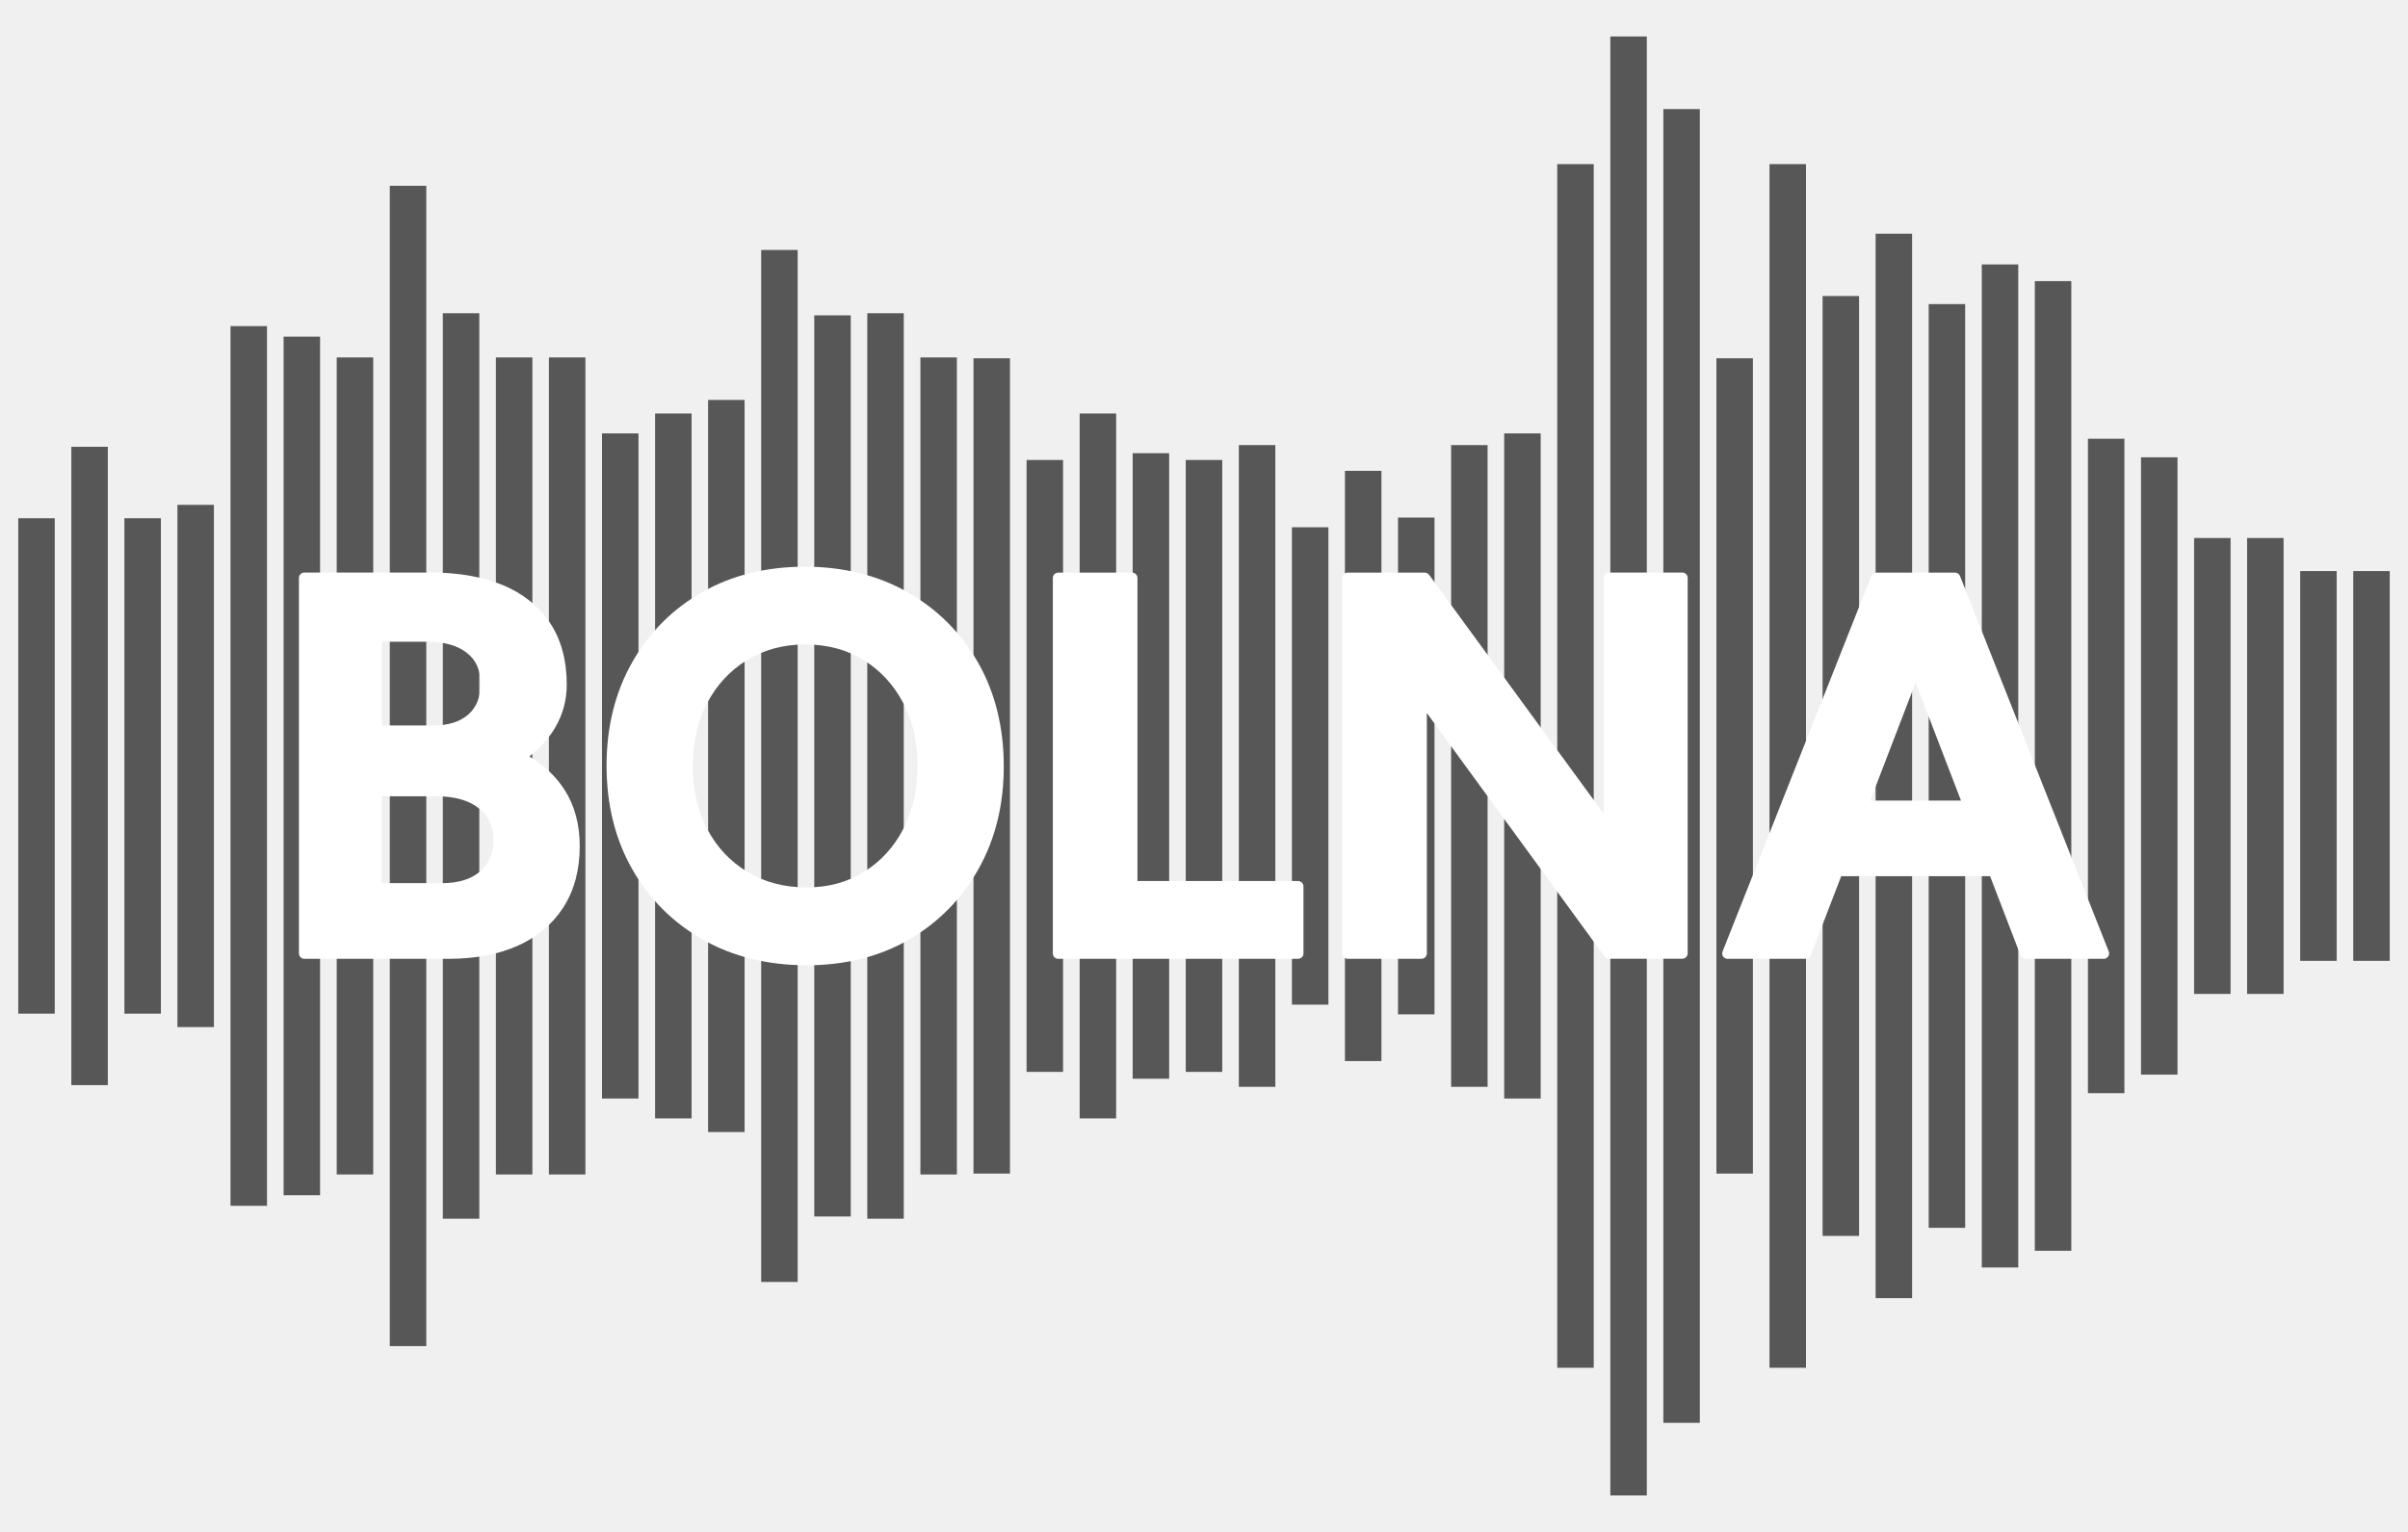
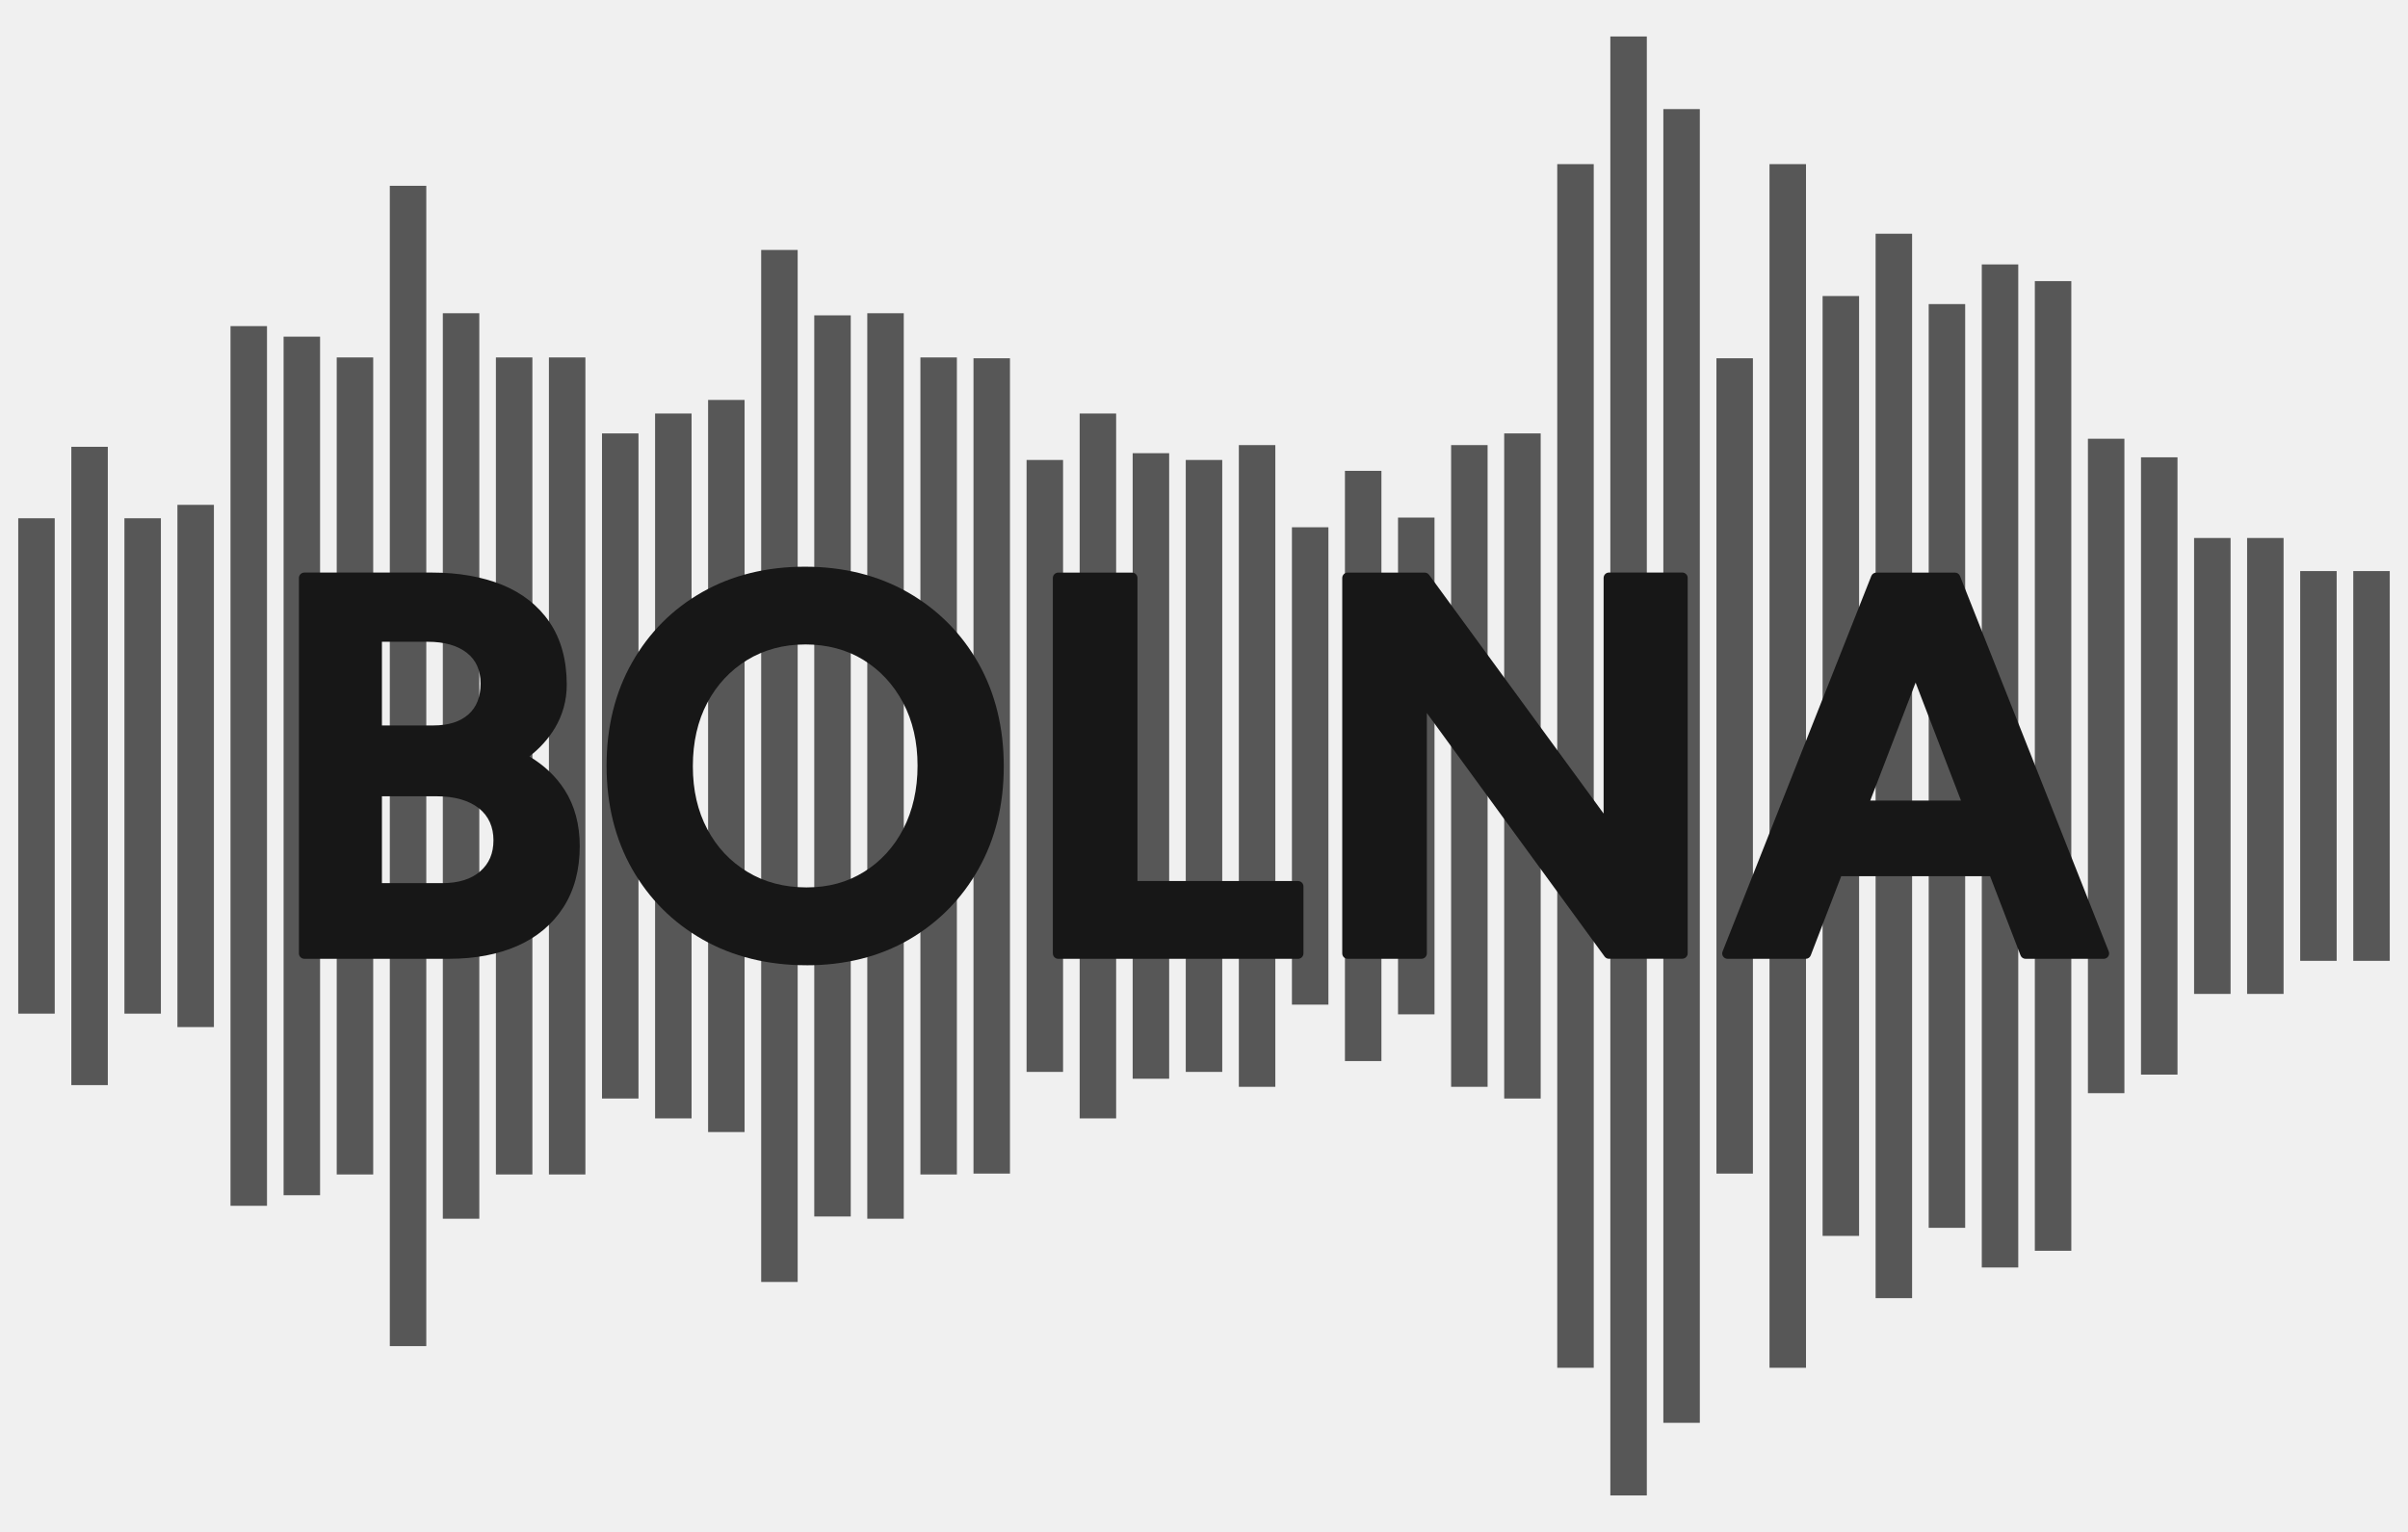
<svg xmlns="http://www.w3.org/2000/svg" width="66" height="42" viewBox="0 0 66 42" fill="none">
  <path d="M1 14.209V27.791" stroke="#575757" strokeWidth="0.591" strokeMiterlimit="10" strokeLinecap="round" />
  <path d="M2.455 12.25V29.75" stroke="#575757" strokeWidth="0.591" strokeMiterlimit="10" strokeLinecap="round" />
  <path d="M3.91 14.209V27.791" stroke="#575757" strokeWidth="0.591" strokeMiterlimit="10" strokeLinecap="round" />
  <path d="M5.363 13.841V28.159" stroke="#575757" strokeWidth="0.591" strokeMiterlimit="10" strokeLinecap="round" />
  <path d="M6.818 8.941V33.059" stroke="#575757" strokeWidth="0.591" strokeMiterlimit="10" strokeLinecap="round" />
  <path d="M8.273 9.23V32.769" stroke="#575757" strokeWidth="0.591" strokeMiterlimit="10" strokeLinecap="round" />
  <path d="M9.729 9.8V32.2" stroke="#575757" strokeWidth="0.591" strokeMiterlimit="10" strokeLinecap="round" />
  <path d="M11.184 5.094V36.906" stroke="#575757" strokeWidth="0.591" strokeMiterlimit="10" strokeLinecap="round" />
  <path d="M12.637 8.588V33.413" stroke="#575757" strokeWidth="0.591" strokeMiterlimit="10" strokeLinecap="round" />
  <path d="M14.092 9.8V32.2" stroke="#575757" strokeWidth="0.591" strokeMiterlimit="10" strokeLinecap="round" />
  <path d="M15.545 9.8V32.2" stroke="#575757" strokeWidth="0.591" strokeMiterlimit="10" strokeLinecap="round" />
  <path d="M17 11.883V30.118" stroke="#575757" strokeWidth="0.591" strokeMiterlimit="10" strokeLinecap="round" />
  <path d="M18.455 11.337V30.663" stroke="#575757" strokeWidth="0.591" strokeMiterlimit="10" strokeLinecap="round" />
  <path d="M19.908 10.965V31.037" stroke="#575757" strokeWidth="0.591" strokeMiterlimit="10" strokeLinecap="round" />
  <path d="M21.363 6.853V35.147" stroke="#575757" strokeWidth="0.591" strokeMiterlimit="10" strokeLinecap="round" />
  <path d="M22.818 8.646V33.352" stroke="#575757" strokeWidth="0.591" strokeMiterlimit="10" strokeLinecap="round" />
  <path d="M24.271 8.588V33.413" stroke="#575757" strokeWidth="0.591" strokeMiterlimit="10" strokeLinecap="round" />
  <path d="M25.727 9.8V32.2" stroke="#575757" strokeWidth="0.591" strokeMiterlimit="10" strokeLinecap="round" />
  <path d="M27.182 9.823V32.176" stroke="#575757" strokeWidth="0.591" strokeMiterlimit="10" strokeLinecap="round" />
  <path d="M28.637 12.611V29.388" stroke="#575757" strokeWidth="0.591" strokeMiterlimit="10" strokeLinecap="round" />
  <path d="M30.092 11.337V30.663" stroke="#575757" strokeWidth="0.591" strokeMiterlimit="10" strokeLinecap="round" />
  <path d="M31.545 12.425V29.575" stroke="#575757" strokeWidth="0.591" strokeMiterlimit="10" strokeLinecap="round" />
  <path d="M33 12.611V29.388" stroke="#575757" strokeWidth="0.591" strokeMiterlimit="10" strokeLinecap="round" />
  <path d="M34.455 12.203V29.797" stroke="#575757" strokeWidth="0.591" strokeMiterlimit="10" strokeLinecap="round" />
  <path d="M35.91 14.456V27.544" stroke="#575757" strokeWidth="0.591" strokeMiterlimit="10" strokeLinecap="round" />
  <path d="M37.363 12.909V29.091" stroke="#575757" strokeWidth="0.591" strokeMiterlimit="10" strokeLinecap="round" />
  <path d="M38.818 14.19V27.81" stroke="#575757" strokeWidth="0.591" strokeMiterlimit="10" strokeLinecap="round" />
  <path d="M40.273 12.203V29.797" stroke="#575757" strokeWidth="0.591" strokeMiterlimit="10" strokeLinecap="round" />
  <path d="M41.728 11.883V30.118" stroke="#575757" strokeWidth="0.591" strokeMiterlimit="10" strokeLinecap="round" />
  <path d="M43.182 4.5V37.5" stroke="#575757" strokeWidth="0.591" strokeMiterlimit="10" strokeLinecap="round" />
  <path d="M44.637 1V41" stroke="#575757" strokeWidth="0.591" strokeMiterlimit="10" strokeLinecap="round" />
  <path d="M46.09 2.991V39.009" stroke="#575757" strokeWidth="0.591" strokeMiterlimit="10" strokeLinecap="round" />
  <path d="M47.545 9.823V32.176" stroke="#575757" strokeWidth="0.591" strokeMiterlimit="10" strokeLinecap="round" />
  <path d="M49 4.5V37.5" stroke="#575757" strokeWidth="0.591" strokeMiterlimit="10" strokeLinecap="round" />
  <path d="M50.455 8.116V33.884" stroke="#575757" strokeWidth="0.591" strokeMiterlimit="10" strokeLinecap="round" />
  <path d="M51.908 6.408V35.591" stroke="#575757" strokeWidth="0.591" strokeMiterlimit="10" strokeLinecap="round" />
  <path d="M53.363 8.337V33.663" stroke="#575757" strokeWidth="0.591" strokeMiterlimit="10" strokeLinecap="round" />
  <path d="M54.818 7.25V34.75" stroke="#575757" strokeWidth="0.591" strokeMiterlimit="10" strokeLinecap="round" />
  <path d="M56.272 7.707V34.292" stroke="#575757" strokeWidth="0.591" strokeMiterlimit="10" strokeLinecap="round" />
  <path d="M57.727 12.029V29.971" stroke="#575757" strokeWidth="0.591" strokeMiterlimit="10" strokeLinecap="round" />
  <path d="M59.182 12.538V29.462" stroke="#575757" strokeWidth="0.591" strokeMiterlimit="10" strokeLinecap="round" />
  <path d="M60.637 14.75V27.25" stroke="#575757" strokeWidth="0.591" strokeMiterlimit="10" strokeLinecap="round" />
  <path d="M62.09 14.75V27.25" stroke="#575757" strokeWidth="0.591" strokeMiterlimit="10" strokeLinecap="round" />
  <path d="M63.545 15.657V26.343" stroke="#575757" strokeWidth="0.591" strokeMiterlimit="10" strokeLinecap="round" />
  <path d="M65 15.657V26.343" stroke="#575757" strokeWidth="0.591" strokeMiterlimit="10" strokeLinecap="round" />
-   <path d="M8.341 26.287C8.26 26.287 8.193 26.22 8.193 26.139V15.845C8.193 15.764 8.26 15.698 8.341 15.698H11.842C12.567 15.698 13.211 15.812 13.759 16.032C14.316 16.259 14.756 16.606 15.066 17.064C15.376 17.523 15.534 18.098 15.534 18.772C15.534 19.198 15.425 19.597 15.211 19.957C15.035 20.251 14.8 20.513 14.509 20.739C14.915 20.981 15.239 21.288 15.475 21.656C15.75 22.085 15.89 22.604 15.89 23.198C15.89 23.851 15.738 24.417 15.438 24.881C15.138 25.344 14.713 25.7 14.177 25.935C13.648 26.167 13.022 26.287 12.316 26.287H8.343H8.341ZM12.122 24.213C12.565 24.213 12.915 24.104 13.162 23.889C13.406 23.676 13.525 23.398 13.525 23.037C13.525 22.675 13.394 22.372 13.124 22.159C12.846 21.941 12.455 21.831 11.96 21.831H10.468V24.213H12.122ZM11.886 19.889C12.291 19.889 12.61 19.788 12.837 19.588C13.062 19.389 13.171 19.113 13.171 18.742C13.171 18.372 13.05 18.1 12.799 17.901C12.542 17.698 12.18 17.595 11.723 17.595H10.468V19.889H11.886Z" fill="white" />
-   <path d="M22.106 26.464C21.041 26.464 20.086 26.227 19.263 25.761C18.44 25.293 17.789 24.642 17.324 23.822C16.86 23.005 16.625 22.053 16.625 20.993C16.625 19.933 16.86 18.981 17.324 18.164C17.787 17.345 18.434 16.696 19.248 16.233C20.061 15.771 21.006 15.537 22.062 15.537C23.118 15.537 24.066 15.774 24.883 16.24C25.7 16.708 26.35 17.359 26.814 18.178C27.277 18.996 27.512 19.949 27.512 21.008C27.512 22.067 27.28 23.005 26.821 23.822C26.362 24.642 25.719 25.293 24.913 25.761C24.106 26.228 23.161 26.465 22.106 26.465V26.464ZM22.062 17.669C21.473 17.669 20.939 17.814 20.477 18.096C20.015 18.38 19.647 18.774 19.386 19.268C19.123 19.764 18.99 20.349 18.99 21.008C18.99 21.666 19.123 22.237 19.386 22.733C19.647 23.227 20.016 23.621 20.485 23.903C20.951 24.187 21.496 24.33 22.106 24.33C22.716 24.33 23.226 24.186 23.682 23.903C24.139 23.619 24.502 23.224 24.759 22.725C25.017 22.224 25.149 21.642 25.149 20.991C25.149 20.341 25.016 19.762 24.753 19.267C24.492 18.772 24.127 18.378 23.669 18.095C23.213 17.812 22.672 17.668 22.064 17.668L22.062 17.669Z" fill="white" />
-   <path d="M29.005 26.288C28.924 26.288 28.857 26.221 28.857 26.14V15.846C28.857 15.765 28.924 15.699 29.005 15.699H31.029C31.11 15.699 31.176 15.765 31.176 15.846V24.155H35.578C35.659 24.155 35.726 24.221 35.726 24.302V26.14C35.726 26.221 35.659 26.288 35.578 26.288H29.005Z" fill="white" />
-   <path d="M44.1 26.287C44.053 26.287 44.009 26.265 43.981 26.227L39.108 19.549V26.14C39.108 26.221 39.041 26.287 38.96 26.287H36.937C36.855 26.287 36.789 26.221 36.789 26.14V15.846C36.789 15.765 36.855 15.699 36.937 15.699H39.049C39.096 15.699 39.141 15.721 39.169 15.759L43.953 22.305V15.844C43.953 15.763 44.019 15.697 44.1 15.697H46.109C46.19 15.697 46.257 15.763 46.257 15.844V26.138C46.257 26.219 46.19 26.285 46.109 26.285H44.1V26.287Z" fill="white" />
-   <path d="M55.518 26.288C55.457 26.288 55.401 26.249 55.38 26.193L54.546 24.023H50.465L49.63 26.193C49.608 26.251 49.553 26.288 49.493 26.288H47.351C47.302 26.288 47.257 26.264 47.228 26.223C47.2 26.183 47.196 26.132 47.214 26.086L51.29 15.792C51.312 15.736 51.367 15.699 51.428 15.699H53.584C53.645 15.699 53.699 15.736 53.721 15.792L57.798 26.086C57.816 26.132 57.81 26.183 57.783 26.223C57.755 26.262 57.709 26.288 57.661 26.288H55.519H55.518ZM53.748 21.949L52.504 18.715L51.261 21.949H53.747H53.748Z" fill="white" />
+   <path d="M8.341 26.287C8.26 26.287 8.193 26.22 8.193 26.139V15.845C8.193 15.764 8.26 15.698 8.341 15.698H11.842C12.567 15.698 13.211 15.812 13.759 16.032C14.316 16.259 14.756 16.606 15.066 17.064C15.376 17.523 15.534 18.098 15.534 18.772C15.534 19.198 15.425 19.597 15.211 19.957C15.035 20.251 14.8 20.513 14.509 20.739C14.915 20.981 15.239 21.288 15.475 21.656C15.75 22.085 15.89 22.604 15.89 23.198C15.89 23.851 15.738 24.417 15.438 24.881C15.138 25.344 14.713 25.7 14.177 25.935C13.648 26.167 13.022 26.287 12.316 26.287H8.343H8.341ZM12.122 24.213C12.565 24.213 12.915 24.104 13.162 23.889C13.406 23.676 13.525 23.398 13.525 23.037C13.525 22.675 13.394 22.372 13.124 22.159C12.846 21.941 12.455 21.831 11.96 21.831H10.468V24.213H12.122ZM11.886 19.889C12.291 19.889 12.61 19.788 12.837 19.588C13.062 19.389 13.171 19.113 13.171 18.742C13.171 18.372 13.05 18.1 12.799 17.901C12.542 17.698 12.18 17.595 11.723 17.595H10.468V19.889H11.886Z" fill="#171717" />
+   <path d="M22.106 26.464C21.041 26.464 20.086 26.227 19.263 25.761C18.44 25.293 17.789 24.642 17.324 23.822C16.86 23.005 16.625 22.053 16.625 20.993C16.625 19.933 16.86 18.981 17.324 18.164C17.787 17.345 18.434 16.696 19.248 16.233C20.061 15.771 21.006 15.537 22.062 15.537C23.118 15.537 24.066 15.774 24.883 16.24C25.7 16.708 26.35 17.359 26.814 18.178C27.277 18.996 27.512 19.949 27.512 21.008C27.512 22.067 27.28 23.005 26.821 23.822C26.362 24.642 25.719 25.293 24.913 25.761C24.106 26.228 23.161 26.465 22.106 26.465V26.464ZM22.062 17.669C21.473 17.669 20.939 17.814 20.477 18.096C20.015 18.38 19.647 18.774 19.386 19.268C19.123 19.764 18.99 20.349 18.99 21.008C18.99 21.666 19.123 22.237 19.386 22.733C19.647 23.227 20.016 23.621 20.485 23.903C20.951 24.187 21.496 24.33 22.106 24.33C22.716 24.33 23.226 24.186 23.682 23.903C24.139 23.619 24.502 23.224 24.759 22.725C25.017 22.224 25.149 21.642 25.149 20.991C25.149 20.341 25.016 19.762 24.753 19.267C24.492 18.772 24.127 18.378 23.669 18.095C23.213 17.812 22.672 17.668 22.064 17.668L22.062 17.669Z" fill="#171717" />
+   <path d="M29.005 26.288C28.924 26.288 28.857 26.221 28.857 26.14V15.846C28.857 15.765 28.924 15.699 29.005 15.699H31.029C31.11 15.699 31.176 15.765 31.176 15.846V24.155H35.578C35.659 24.155 35.726 24.221 35.726 24.302V26.14C35.726 26.221 35.659 26.288 35.578 26.288H29.005Z" fill="#171717" />
+   <path d="M44.1 26.287C44.053 26.287 44.009 26.265 43.981 26.227L39.108 19.549V26.14C39.108 26.221 39.041 26.287 38.96 26.287H36.937C36.855 26.287 36.789 26.221 36.789 26.14V15.846C36.789 15.765 36.855 15.699 36.937 15.699H39.049C39.096 15.699 39.141 15.721 39.169 15.759L43.953 22.305V15.844C43.953 15.763 44.019 15.697 44.1 15.697H46.109C46.19 15.697 46.257 15.763 46.257 15.844V26.138C46.257 26.219 46.19 26.285 46.109 26.285H44.1V26.287Z" fill="#171717" />
+   <path d="M55.518 26.288C55.457 26.288 55.401 26.249 55.38 26.193L54.546 24.023H50.465L49.63 26.193C49.608 26.251 49.553 26.288 49.493 26.288H47.351C47.302 26.288 47.257 26.264 47.228 26.223C47.2 26.183 47.196 26.132 47.214 26.086L51.29 15.792C51.312 15.736 51.367 15.699 51.428 15.699H53.584C53.645 15.699 53.699 15.736 53.721 15.792L57.798 26.086C57.816 26.132 57.81 26.183 57.783 26.223C57.755 26.262 57.709 26.288 57.661 26.288H55.519H55.518ZM53.748 21.949L52.504 18.715L51.261 21.949H53.747H53.748Z" fill="#171717" />
</svg>
